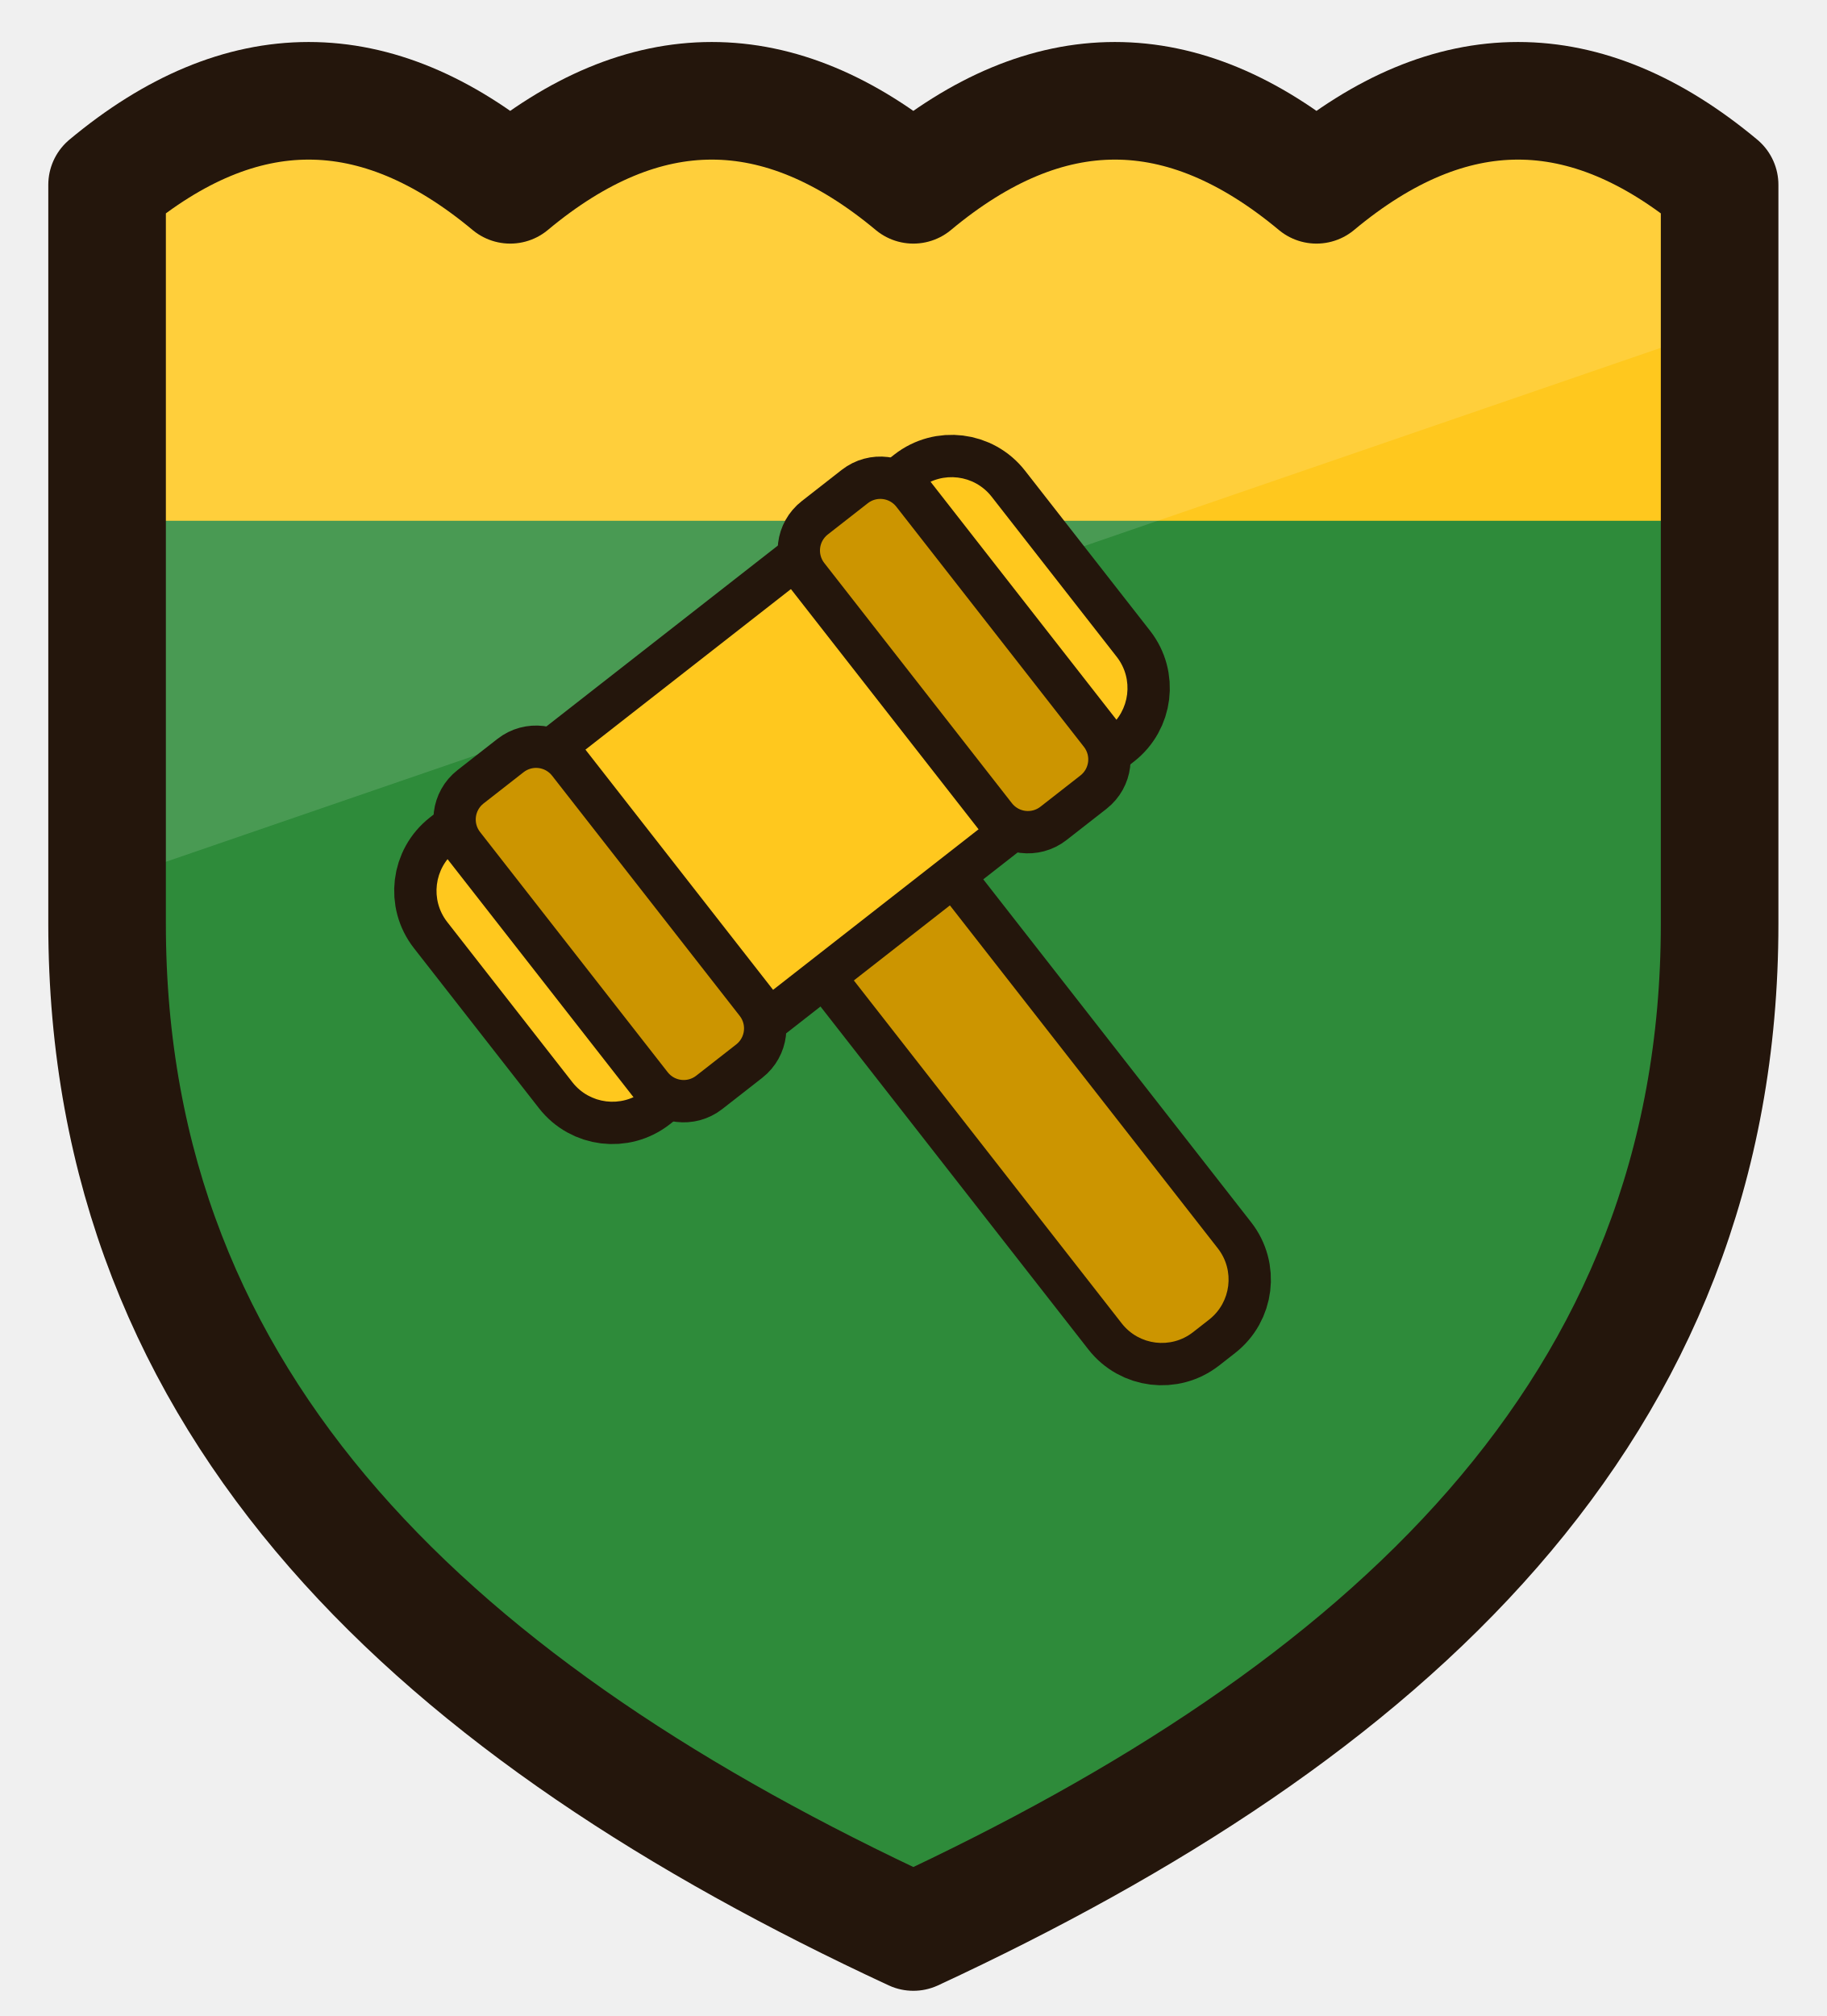
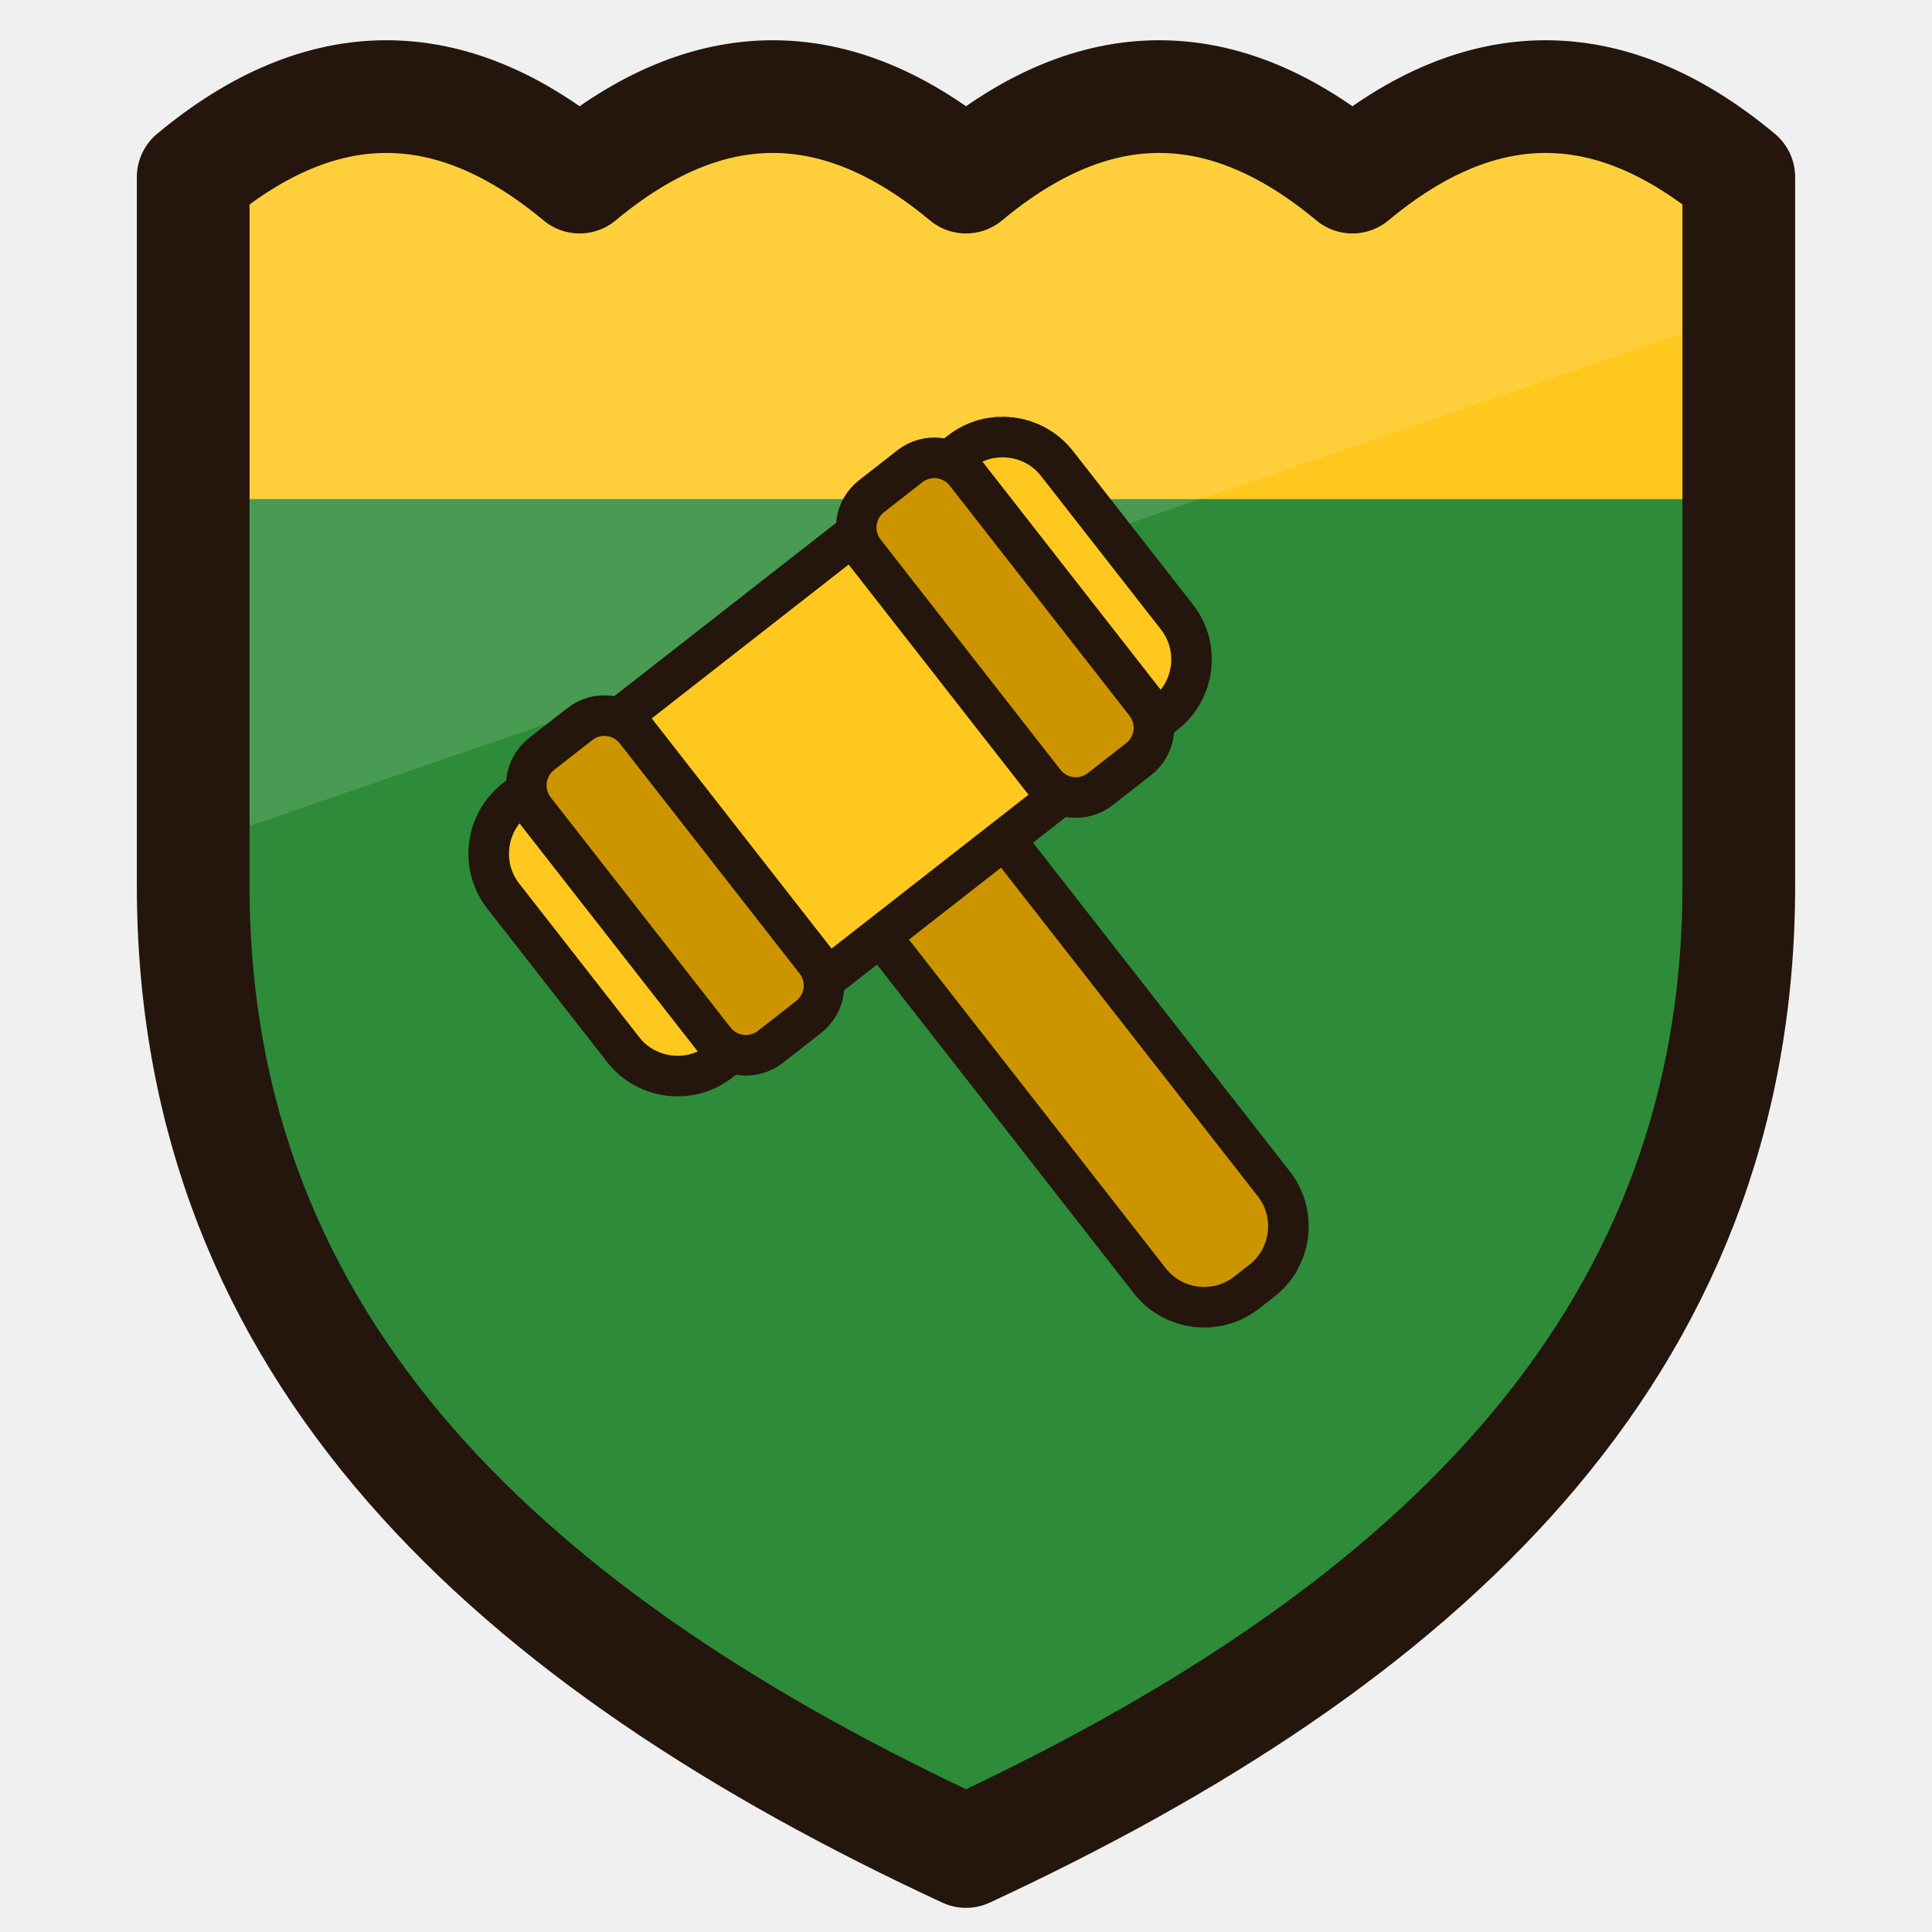
- <svg xmlns="http://www.w3.org/2000/svg" viewBox="10 16 108 120" width="58" height="64">
+ <svg xmlns="http://www.w3.org/2000/svg" viewBox="4 16 120 120" width="64" height="64">
  <defs>
    <clipPath id="crR0-body">
      <path d="M16 27 Q28 17 40 27 Q52 17 64 27 Q76 17 88 27 Q100 17 112 27 V71 C112 100 92 118 64 131 C36 118 16 100 16 71 Z" />
    </clipPath>
  </defs>
  <path d="M16 27 Q28 17 40 27 Q52 17 64 27 Q76 17 88 27 Q100 17 112 27 V71 C112 100 92 118 64 131 C36 118 16 100 16 71 Z" fill="#2E8B3A" />
  <g clip-path="url(#crR0-body)">
    <rect x="0" y="0" width="128" height="47" fill="#FFC81E" />
    <polygon points="0,0 128,0 128,30 0,74" fill="#FFFFFF" opacity="0.13" />
  </g>
  <path d="M16 27 Q28 17 40 27 Q52 17 64 27 Q76 17 88 27 Q100 17 112 27 V71 C112 100 92 118 64 131 C36 118 16 100 16 71 Z" fill="none" stroke="#24160C" stroke-width="7" stroke-linejoin="round" />
  <g transform="translate(33.76 42.76) scale(0.6048)" stroke="#24160C" stroke-width="8.333" stroke-linejoin="round" paint-order="stroke">
    <g transform="rotate(-38 50 50)">
      <rect x="44" y="40" width="12" height="56" rx="5" fill="#cc9500" />
      <rect x="16" y="14" width="68" height="30" rx="5" fill="#FFC81E" />
      <rect x="24" y="12" width="9" height="34" rx="2" fill="#cc9500" />
      <rect x="67" y="12" width="9" height="34" rx="2" fill="#cc9500" />
    </g>
  </g>
</svg>
